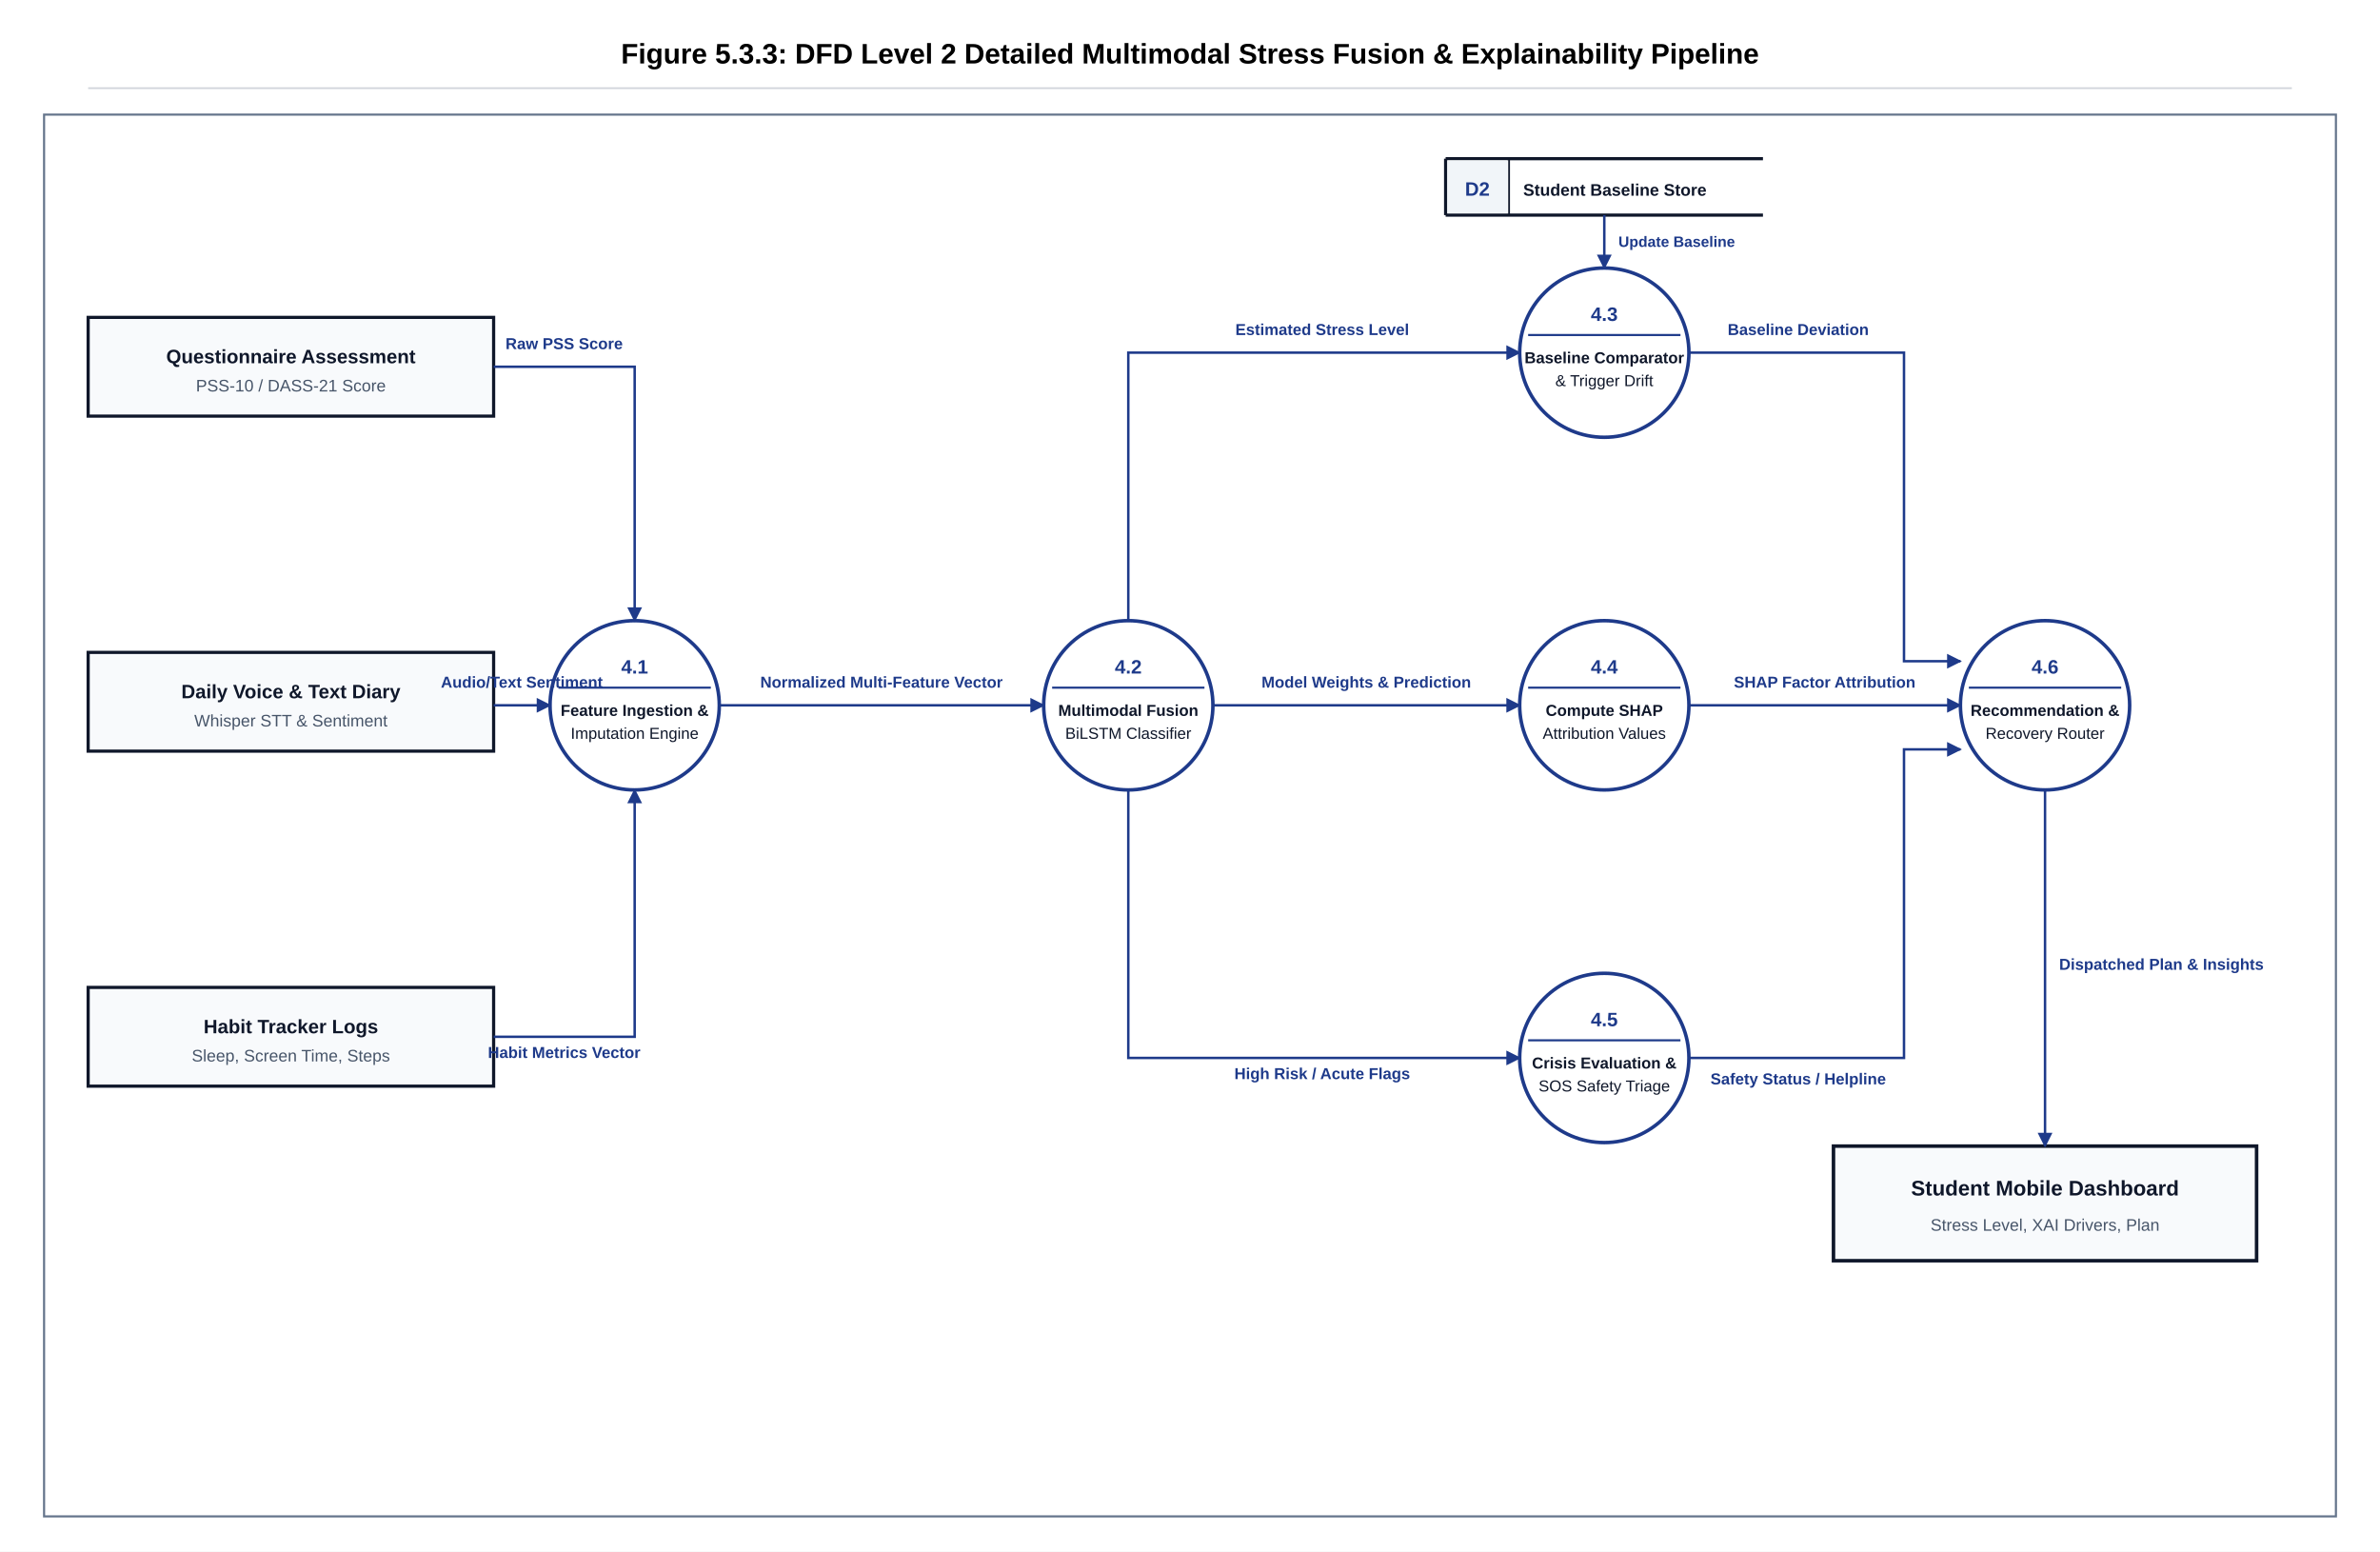
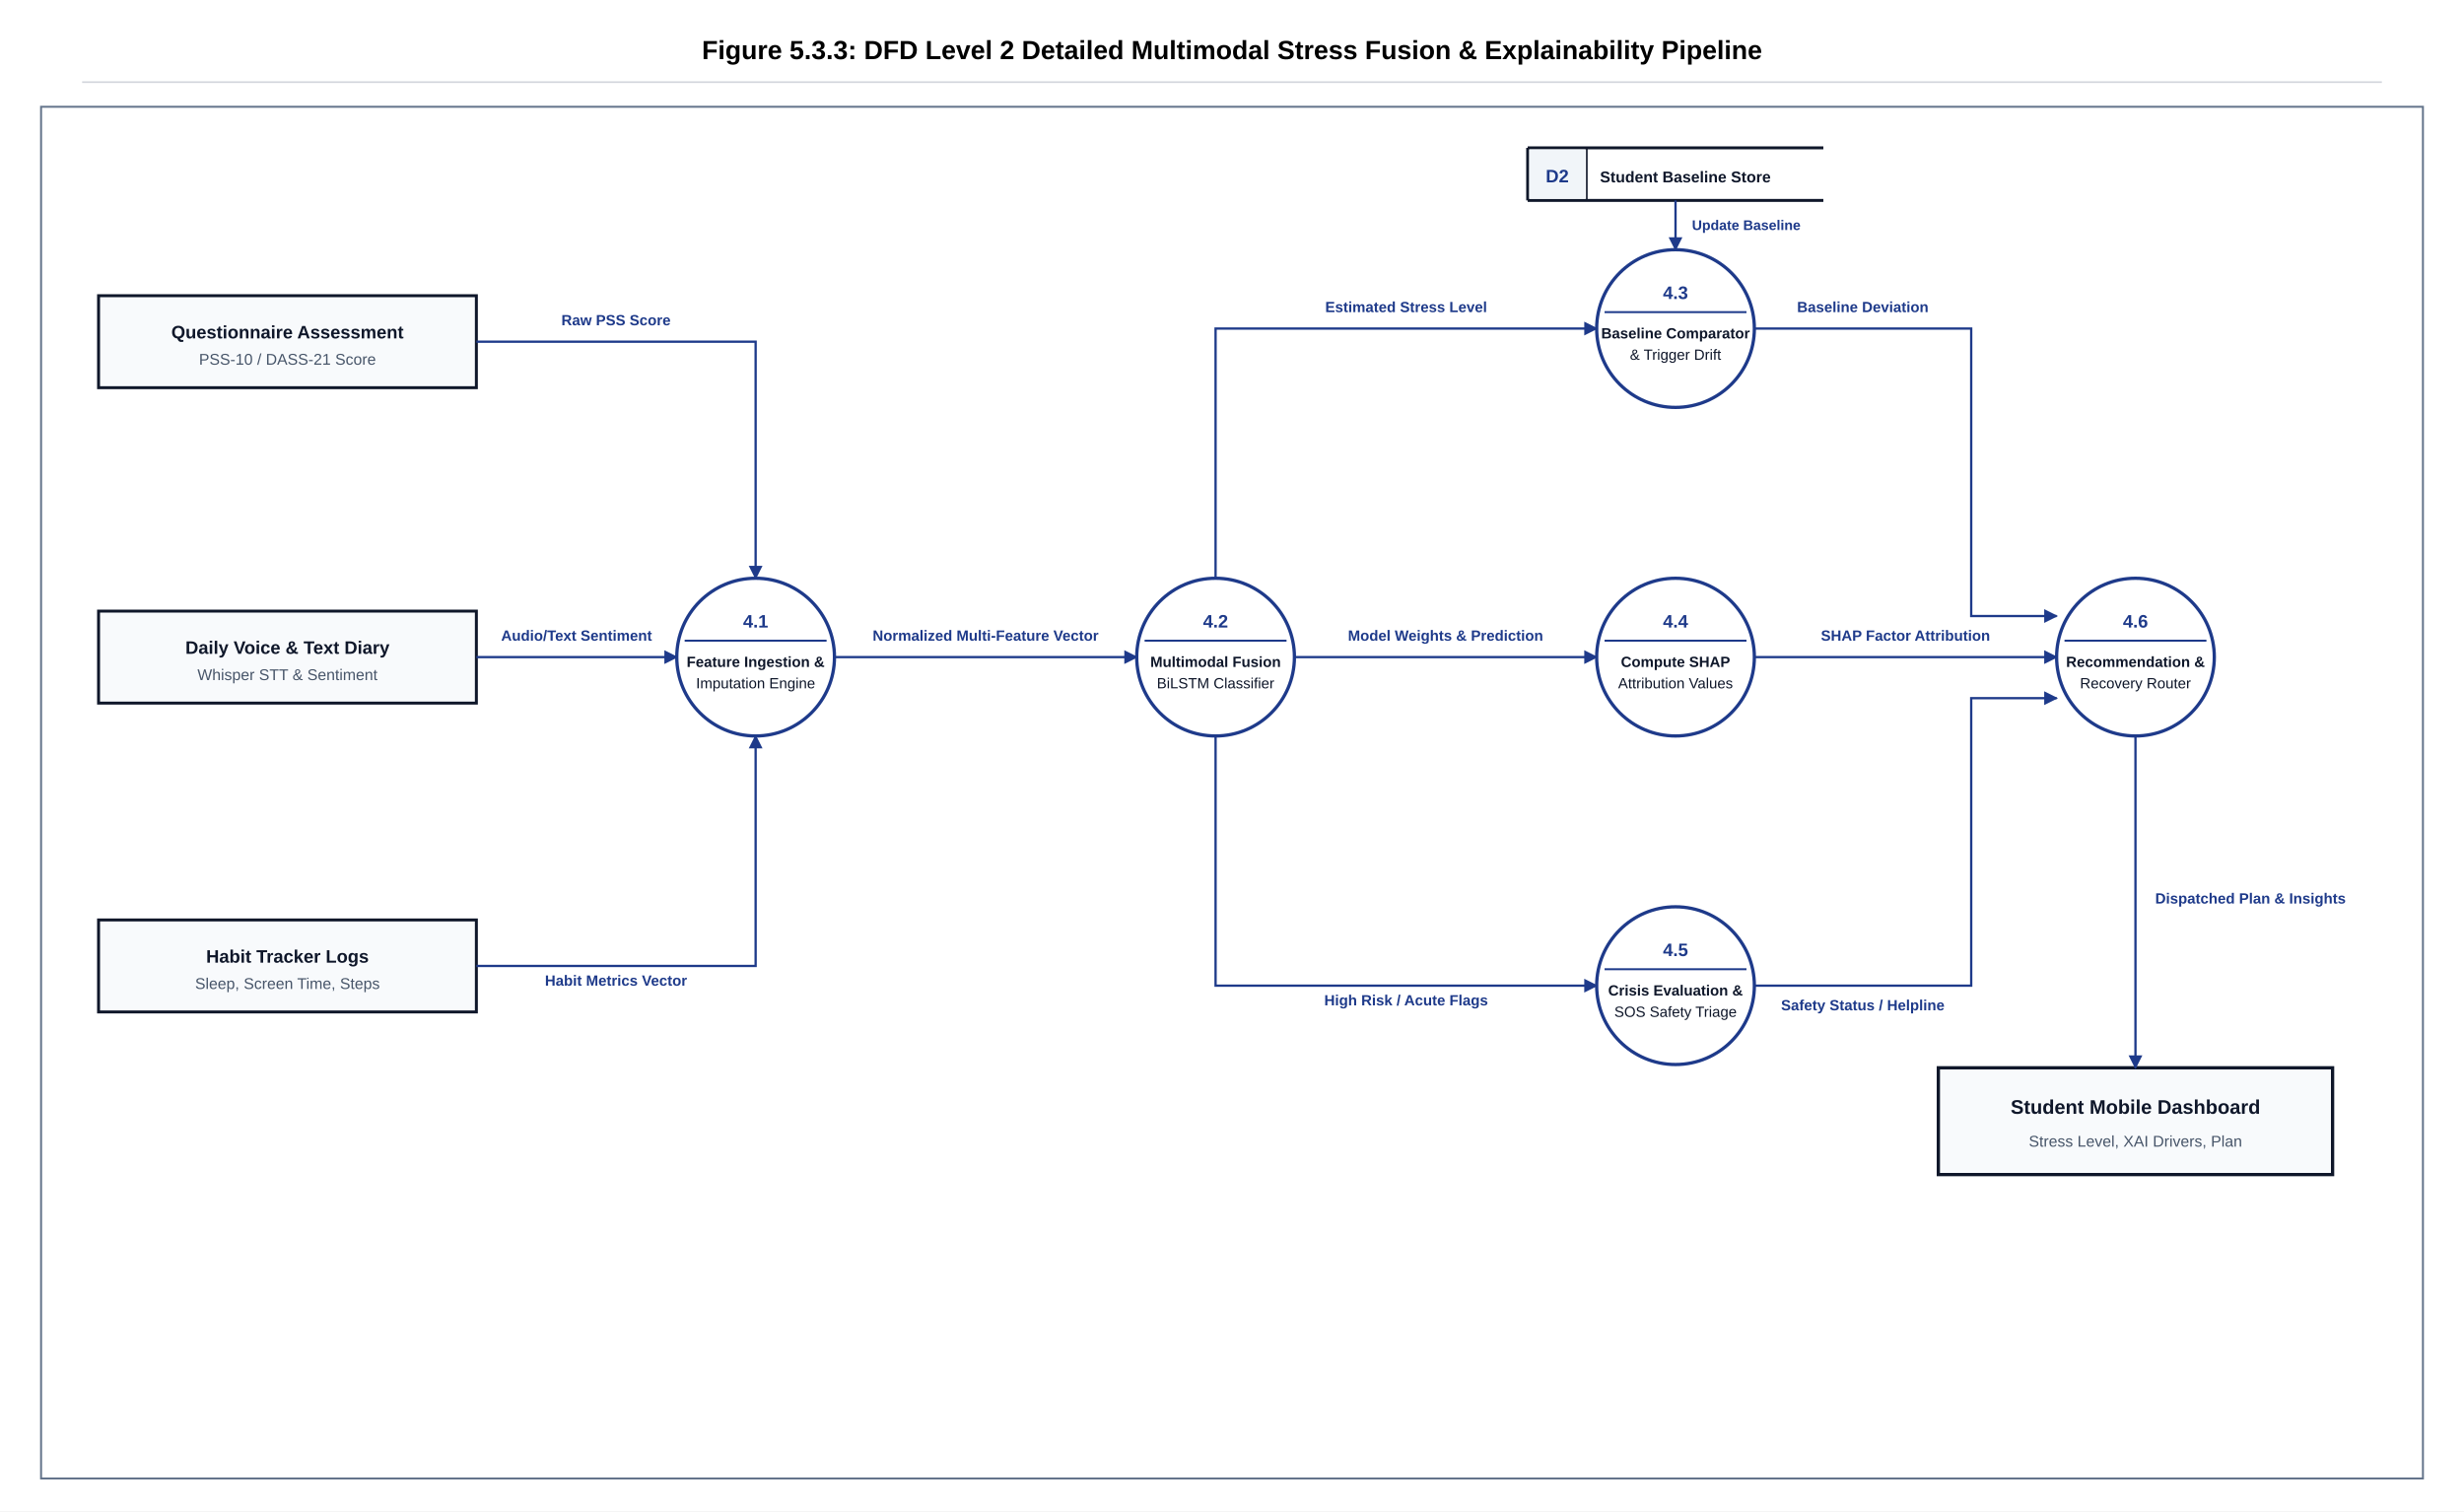
- <svg xmlns="http://www.w3.org/2000/svg" width="1350" height="880" viewBox="0 0 1350 880">
+ <svg xmlns="http://www.w3.org/2000/svg" width="1500" height="920" viewBox="0 0 1500 920">
  <defs>
    <marker id="arrow" viewBox="0 0 10 10" refX="9" refY="5" markerWidth="6" markerHeight="6" orient="auto">
      <path d="M 0 0 L 10 5 L 0 10 z" fill="#1e3a8a" />
    </marker>
  </defs>
-   <rect width="1350" height="880" fill="#ffffff" />
-   <text x="675.0" y="36" font-family="Arial, sans-serif" font-size="16" font-weight="bold" fill="#000000" text-anchor="middle">Figure 5.3.3: DFD Level 2 Detailed Multimodal Stress Fusion &amp; Explainability Pipeline</text>
-   <line x1="50" y1="50" x2="1300" y2="50" stroke="#d1d5db" stroke-width="1" />
-   <rect x="25" y="65" width="1300" height="795" fill="none" stroke="#64748b" stroke-width="1.2" />
-   <rect x="50" y="180" width="230" height="56" fill="#f8fafc" stroke="#0f172a" stroke-width="1.8" />
-   <text x="165.0" y="206" font-family="Arial, sans-serif" font-size="11" font-weight="bold" fill="#0f172a" text-anchor="middle">Questionnaire Assessment</text>
-   <text x="165.0" y="222" font-family="Arial, sans-serif" font-size="9.5" fill="#475569" text-anchor="middle">PSS-10 / DASS-21 Score</text>
-   <rect x="50" y="370" width="230" height="56" fill="#f8fafc" stroke="#0f172a" stroke-width="1.8" />
-   <text x="165.0" y="396" font-family="Arial, sans-serif" font-size="11" font-weight="bold" fill="#0f172a" text-anchor="middle">Daily Voice &amp; Text Diary</text>
-   <text x="165.0" y="412" font-family="Arial, sans-serif" font-size="9.5" fill="#475569" text-anchor="middle">Whisper STT &amp; Sentiment</text>
-   <rect x="50" y="560" width="230" height="56" fill="#f8fafc" stroke="#0f172a" stroke-width="1.8" />
-   <text x="165.0" y="586" font-family="Arial, sans-serif" font-size="11" font-weight="bold" fill="#0f172a" text-anchor="middle">Habit Tracker Logs</text>
-   <text x="165.0" y="602" font-family="Arial, sans-serif" font-size="9.5" fill="#475569" text-anchor="middle">Sleep, Screen Time, Steps</text>
-   <circle cx="360" cy="400" r="48" fill="#ffffff" stroke="#1e3a8a" stroke-width="2" />
-   <line x1="316.8" y1="390" x2="403.2" y2="390" stroke="#1e3a8a" stroke-width="1.2" />
-   <text x="360" y="382" font-family="Arial, sans-serif" font-size="11" font-weight="bold" fill="#1e3a8a" text-anchor="middle">4.1</text>
-   <text x="360" y="406" font-family="Arial, sans-serif" font-size="9" font-weight="bold" fill="#0f172a" text-anchor="middle">Feature Ingestion &amp;</text>
-   <text x="360" y="419" font-family="Arial, sans-serif" font-size="9" fill="#0f172a" text-anchor="middle">Imputation Engine</text>
-   <circle cx="640" cy="400" r="48" fill="#ffffff" stroke="#1e3a8a" stroke-width="2" />
-   <line x1="596.8" y1="390" x2="683.2" y2="390" stroke="#1e3a8a" stroke-width="1.2" />
-   <text x="640" y="382" font-family="Arial, sans-serif" font-size="11" font-weight="bold" fill="#1e3a8a" text-anchor="middle">4.2</text>
-   <text x="640" y="406" font-family="Arial, sans-serif" font-size="9" font-weight="bold" fill="#0f172a" text-anchor="middle">Multimodal Fusion</text>
-   <text x="640" y="419" font-family="Arial, sans-serif" font-size="9" fill="#0f172a" text-anchor="middle">BiLSTM Classifier</text>
-   <circle cx="910" cy="200" r="48" fill="#ffffff" stroke="#1e3a8a" stroke-width="2" />
-   <line x1="866.8" y1="190" x2="953.2" y2="190" stroke="#1e3a8a" stroke-width="1.2" />
-   <text x="910" y="182" font-family="Arial, sans-serif" font-size="11" font-weight="bold" fill="#1e3a8a" text-anchor="middle">4.3</text>
-   <text x="910" y="206" font-family="Arial, sans-serif" font-size="9" font-weight="bold" fill="#0f172a" text-anchor="middle">Baseline Comparator</text>
-   <text x="910" y="219" font-family="Arial, sans-serif" font-size="9" fill="#0f172a" text-anchor="middle">&amp; Trigger Drift</text>
-   <circle cx="910" cy="400" r="48" fill="#ffffff" stroke="#1e3a8a" stroke-width="2" />
-   <line x1="866.8" y1="390" x2="953.2" y2="390" stroke="#1e3a8a" stroke-width="1.2" />
-   <text x="910" y="382" font-family="Arial, sans-serif" font-size="11" font-weight="bold" fill="#1e3a8a" text-anchor="middle">4.4</text>
-   <text x="910" y="406" font-family="Arial, sans-serif" font-size="9" font-weight="bold" fill="#0f172a" text-anchor="middle">Compute SHAP</text>
-   <text x="910" y="419" font-family="Arial, sans-serif" font-size="9" fill="#0f172a" text-anchor="middle">Attribution Values</text>
-   <circle cx="910" cy="600" r="48" fill="#ffffff" stroke="#1e3a8a" stroke-width="2" />
-   <line x1="866.8" y1="590" x2="953.2" y2="590" stroke="#1e3a8a" stroke-width="1.2" />
-   <text x="910" y="582" font-family="Arial, sans-serif" font-size="11" font-weight="bold" fill="#1e3a8a" text-anchor="middle">4.5</text>
-   <text x="910" y="606" font-family="Arial, sans-serif" font-size="9" font-weight="bold" fill="#0f172a" text-anchor="middle">Crisis Evaluation &amp;</text>
-   <text x="910" y="619" font-family="Arial, sans-serif" font-size="9" fill="#0f172a" text-anchor="middle">SOS Safety Triage</text>
-   <circle cx="1160" cy="400" r="48" fill="#ffffff" stroke="#1e3a8a" stroke-width="2" />
-   <line x1="1116.8" y1="390" x2="1203.2" y2="390" stroke="#1e3a8a" stroke-width="1.2" />
-   <text x="1160" y="382" font-family="Arial, sans-serif" font-size="11" font-weight="bold" fill="#1e3a8a" text-anchor="middle">4.6</text>
-   <text x="1160" y="406" font-family="Arial, sans-serif" font-size="9" font-weight="bold" fill="#0f172a" text-anchor="middle">Recommendation &amp;</text>
-   <text x="1160" y="419" font-family="Arial, sans-serif" font-size="9" fill="#0f172a" text-anchor="middle">Recovery Router</text>
-   <line x1="820" y1="90" x2="1000" y2="90" stroke="#0f172a" stroke-width="1.8" />
-   <line x1="820" y1="122" x2="1000" y2="122" stroke="#0f172a" stroke-width="1.8" />
-   <line x1="820" y1="90" x2="820" y2="122" stroke="#0f172a" stroke-width="1.8" />
-   <line x1="856" y1="90" x2="856" y2="122" stroke="#0f172a" stroke-width="1" />
-   <rect x="821" y="91" width="34" height="30" fill="#f1f5f9" />
-   <text x="838" y="111" font-family="Arial, sans-serif" font-size="11" font-weight="bold" fill="#1e3a8a" text-anchor="middle">D2</text>
-   <text x="864" y="111" font-family="Arial, sans-serif" font-size="9.5" font-weight="600" fill="#0f172a">Student Baseline Store</text>
-   <rect x="1040" y="650" width="240" height="65" fill="#f8fafc" stroke="#0f172a" stroke-width="2" />
-   <text x="1160.0" y="678" font-family="Arial, sans-serif" font-size="12" font-weight="bold" fill="#0f172a" text-anchor="middle">Student Mobile Dashboard</text>
-   <text x="1160.0" y="698" font-family="Arial, sans-serif" font-size="9.5" fill="#475569" text-anchor="middle">Stress Level, XAI Drivers, Plan</text>
-   <path d="M 280 208 L 360 208 L 360 352" fill="none" stroke="#1e3a8a" stroke-width="1.4" marker-end="url(#arrow)" />
-   <text x="320" y="198" font-family="Arial, sans-serif" font-size="9" font-weight="600" fill="#1e3a8a" text-anchor="middle">Raw PSS Score</text>
-   <path d="M 280 400 L 312 400" fill="none" stroke="#1e3a8a" stroke-width="1.4" marker-end="url(#arrow)" />
-   <text x="296" y="390" font-family="Arial, sans-serif" font-size="9" font-weight="600" fill="#1e3a8a" text-anchor="middle">Audio/Text Sentiment</text>
-   <path d="M 280 588 L 360 588 L 360 448" fill="none" stroke="#1e3a8a" stroke-width="1.4" marker-end="url(#arrow)" />
-   <text x="320" y="600" font-family="Arial, sans-serif" font-size="9" font-weight="600" fill="#1e3a8a" text-anchor="middle">Habit Metrics Vector</text>
-   <path d="M 408 400 L 592 400" fill="none" stroke="#1e3a8a" stroke-width="1.4" marker-end="url(#arrow)" />
-   <text x="500" y="390" font-family="Arial, sans-serif" font-size="9" font-weight="600" fill="#1e3a8a" text-anchor="middle">Normalized Multi-Feature Vector</text>
-   <path d="M 640 352 L 640 200 L 862 200" fill="none" stroke="#1e3a8a" stroke-width="1.4" marker-end="url(#arrow)" />
-   <text x="750" y="190" font-family="Arial, sans-serif" font-size="9" font-weight="600" fill="#1e3a8a" text-anchor="middle">Estimated Stress Level</text>
-   <path d="M 688 400 L 862 400" fill="none" stroke="#1e3a8a" stroke-width="1.4" marker-end="url(#arrow)" />
-   <text x="775" y="390" font-family="Arial, sans-serif" font-size="9" font-weight="600" fill="#1e3a8a" text-anchor="middle">Model Weights &amp; Prediction</text>
-   <path d="M 640 448 L 640 600 L 862 600" fill="none" stroke="#1e3a8a" stroke-width="1.4" marker-end="url(#arrow)" />
-   <text x="750" y="612" font-family="Arial, sans-serif" font-size="9" font-weight="600" fill="#1e3a8a" text-anchor="middle">High Risk / Acute Flags</text>
-   <line x1="910" y1="122" x2="910" y2="152" stroke="#1e3a8a" stroke-width="1.4" marker-end="url(#arrow)" />
-   <text x="918" y="140" font-family="Arial, sans-serif" font-size="8.5" font-weight="600" fill="#1e3a8a">Update Baseline</text>
-   <path d="M 958 200 L 1080 200 L 1080 375 L 1112 375" fill="none" stroke="#1e3a8a" stroke-width="1.4" marker-end="url(#arrow)" />
-   <text x="1020" y="190" font-family="Arial, sans-serif" font-size="9" font-weight="600" fill="#1e3a8a" text-anchor="middle">Baseline Deviation</text>
-   <path d="M 958 400 L 1112 400" fill="none" stroke="#1e3a8a" stroke-width="1.4" marker-end="url(#arrow)" />
-   <text x="1035" y="390" font-family="Arial, sans-serif" font-size="9" font-weight="600" fill="#1e3a8a" text-anchor="middle">SHAP Factor Attribution</text>
-   <path d="M 958 600 L 1080 600 L 1080 425 L 1112 425" fill="none" stroke="#1e3a8a" stroke-width="1.4" marker-end="url(#arrow)" />
-   <text x="1020" y="615" font-family="Arial, sans-serif" font-size="9" font-weight="600" fill="#1e3a8a" text-anchor="middle">Safety Status / Helpline</text>
-   <path d="M 1160 448 L 1160 650" fill="none" stroke="#1e3a8a" stroke-width="1.4" marker-end="url(#arrow)" />
-   <text x="1168" y="550" font-family="Arial, sans-serif" font-size="9" font-weight="600" fill="#1e3a8a" text-anchor="start">Dispatched Plan &amp; Insights</text>
+   <rect width="1500" height="920" fill="#ffffff" />
+   <text x="750.0" y="36" font-family="Arial, sans-serif" font-size="16" font-weight="bold" fill="#000000" text-anchor="middle">Figure 5.3.3: DFD Level 2 Detailed Multimodal Stress Fusion &amp; Explainability Pipeline</text>
+   <line x1="50" y1="50" x2="1450" y2="50" stroke="#d1d5db" stroke-width="1" />
+   <rect x="25" y="65" width="1450" height="835" fill="none" stroke="#64748b" stroke-width="1.2" />
+   <rect x="60" y="180" width="230" height="56" fill="#f8fafc" stroke="#0f172a" stroke-width="1.8" />
+   <text x="175.0" y="206" font-family="Arial, sans-serif" font-size="11" font-weight="bold" fill="#0f172a" text-anchor="middle">Questionnaire Assessment</text>
+   <text x="175.0" y="222" font-family="Arial, sans-serif" font-size="9.5" fill="#475569" text-anchor="middle">PSS-10 / DASS-21 Score</text>
+   <rect x="60" y="372" width="230" height="56" fill="#f8fafc" stroke="#0f172a" stroke-width="1.8" />
+   <text x="175.0" y="398" font-family="Arial, sans-serif" font-size="11" font-weight="bold" fill="#0f172a" text-anchor="middle">Daily Voice &amp; Text Diary</text>
+   <text x="175.0" y="414" font-family="Arial, sans-serif" font-size="9.5" fill="#475569" text-anchor="middle">Whisper STT &amp; Sentiment</text>
+   <rect x="60" y="560" width="230" height="56" fill="#f8fafc" stroke="#0f172a" stroke-width="1.8" />
+   <text x="175.0" y="586" font-family="Arial, sans-serif" font-size="11" font-weight="bold" fill="#0f172a" text-anchor="middle">Habit Tracker Logs</text>
+   <text x="175.0" y="602" font-family="Arial, sans-serif" font-size="9.5" fill="#475569" text-anchor="middle">Sleep, Screen Time, Steps</text>
+   <circle cx="460" cy="400" r="48" fill="#ffffff" stroke="#1e3a8a" stroke-width="2" />
+   <line x1="416.8" y1="390" x2="503.2" y2="390" stroke="#1e3a8a" stroke-width="1.2" />
+   <text x="460" y="382" font-family="Arial, sans-serif" font-size="11" font-weight="bold" fill="#1e3a8a" text-anchor="middle">4.1</text>
+   <text x="460" y="406" font-family="Arial, sans-serif" font-size="9" font-weight="bold" fill="#0f172a" text-anchor="middle">Feature Ingestion &amp;</text>
+   <text x="460" y="419" font-family="Arial, sans-serif" font-size="9" fill="#0f172a" text-anchor="middle">Imputation Engine</text>
+   <circle cx="740" cy="400" r="48" fill="#ffffff" stroke="#1e3a8a" stroke-width="2" />
+   <line x1="696.8" y1="390" x2="783.2" y2="390" stroke="#1e3a8a" stroke-width="1.2" />
+   <text x="740" y="382" font-family="Arial, sans-serif" font-size="11" font-weight="bold" fill="#1e3a8a" text-anchor="middle">4.2</text>
+   <text x="740" y="406" font-family="Arial, sans-serif" font-size="9" font-weight="bold" fill="#0f172a" text-anchor="middle">Multimodal Fusion</text>
+   <text x="740" y="419" font-family="Arial, sans-serif" font-size="9" fill="#0f172a" text-anchor="middle">BiLSTM Classifier</text>
+   <circle cx="1020" cy="200" r="48" fill="#ffffff" stroke="#1e3a8a" stroke-width="2" />
+   <line x1="976.8" y1="190" x2="1063.2" y2="190" stroke="#1e3a8a" stroke-width="1.2" />
+   <text x="1020" y="182" font-family="Arial, sans-serif" font-size="11" font-weight="bold" fill="#1e3a8a" text-anchor="middle">4.3</text>
+   <text x="1020" y="206" font-family="Arial, sans-serif" font-size="9" font-weight="bold" fill="#0f172a" text-anchor="middle">Baseline Comparator</text>
+   <text x="1020" y="219" font-family="Arial, sans-serif" font-size="9" fill="#0f172a" text-anchor="middle">&amp; Trigger Drift</text>
+   <circle cx="1020" cy="400" r="48" fill="#ffffff" stroke="#1e3a8a" stroke-width="2" />
+   <line x1="976.8" y1="390" x2="1063.2" y2="390" stroke="#1e3a8a" stroke-width="1.2" />
+   <text x="1020" y="382" font-family="Arial, sans-serif" font-size="11" font-weight="bold" fill="#1e3a8a" text-anchor="middle">4.4</text>
+   <text x="1020" y="406" font-family="Arial, sans-serif" font-size="9" font-weight="bold" fill="#0f172a" text-anchor="middle">Compute SHAP</text>
+   <text x="1020" y="419" font-family="Arial, sans-serif" font-size="9" fill="#0f172a" text-anchor="middle">Attribution Values</text>
+   <circle cx="1020" cy="600" r="48" fill="#ffffff" stroke="#1e3a8a" stroke-width="2" />
+   <line x1="976.8" y1="590" x2="1063.2" y2="590" stroke="#1e3a8a" stroke-width="1.2" />
+   <text x="1020" y="582" font-family="Arial, sans-serif" font-size="11" font-weight="bold" fill="#1e3a8a" text-anchor="middle">4.5</text>
+   <text x="1020" y="606" font-family="Arial, sans-serif" font-size="9" font-weight="bold" fill="#0f172a" text-anchor="middle">Crisis Evaluation &amp;</text>
+   <text x="1020" y="619" font-family="Arial, sans-serif" font-size="9" fill="#0f172a" text-anchor="middle">SOS Safety Triage</text>
+   <circle cx="1300" cy="400" r="48" fill="#ffffff" stroke="#1e3a8a" stroke-width="2" />
+   <line x1="1256.8" y1="390" x2="1343.2" y2="390" stroke="#1e3a8a" stroke-width="1.2" />
+   <text x="1300" y="382" font-family="Arial, sans-serif" font-size="11" font-weight="bold" fill="#1e3a8a" text-anchor="middle">4.6</text>
+   <text x="1300" y="406" font-family="Arial, sans-serif" font-size="9" font-weight="bold" fill="#0f172a" text-anchor="middle">Recommendation &amp;</text>
+   <text x="1300" y="419" font-family="Arial, sans-serif" font-size="9" fill="#0f172a" text-anchor="middle">Recovery Router</text>
+   <line x1="930" y1="90" x2="1110" y2="90" stroke="#0f172a" stroke-width="1.8" />
+   <line x1="930" y1="122" x2="1110" y2="122" stroke="#0f172a" stroke-width="1.8" />
+   <line x1="930" y1="90" x2="930" y2="122" stroke="#0f172a" stroke-width="1.8" />
+   <line x1="966" y1="90" x2="966" y2="122" stroke="#0f172a" stroke-width="1" />
+   <rect x="931" y="91" width="34" height="30" fill="#f1f5f9" />
+   <text x="948" y="111" font-family="Arial, sans-serif" font-size="11" font-weight="bold" fill="#1e3a8a" text-anchor="middle">D2</text>
+   <text x="974" y="111" font-family="Arial, sans-serif" font-size="9.5" font-weight="600" fill="#0f172a">Student Baseline Store</text>
+   <rect x="1180" y="650" width="240" height="65" fill="#f8fafc" stroke="#0f172a" stroke-width="2" />
+   <text x="1300.0" y="678" font-family="Arial, sans-serif" font-size="12" font-weight="bold" fill="#0f172a" text-anchor="middle">Student Mobile Dashboard</text>
+   <text x="1300.0" y="698" font-family="Arial, sans-serif" font-size="9.5" fill="#475569" text-anchor="middle">Stress Level, XAI Drivers, Plan</text>
+   <path d="M 290 208 L 460 208 L 460 352" fill="none" stroke="#1e3a8a" stroke-width="1.4" marker-end="url(#arrow)" />
+   <text x="375" y="198" font-family="Arial, sans-serif" font-size="9" font-weight="600" fill="#1e3a8a" text-anchor="middle">Raw PSS Score</text>
+   <path d="M 290 400 L 412 400" fill="none" stroke="#1e3a8a" stroke-width="1.4" marker-end="url(#arrow)" />
+   <text x="351" y="390" font-family="Arial, sans-serif" font-size="9" font-weight="600" fill="#1e3a8a" text-anchor="middle">Audio/Text Sentiment</text>
+   <path d="M 290 588 L 460 588 L 460 448" fill="none" stroke="#1e3a8a" stroke-width="1.4" marker-end="url(#arrow)" />
+   <text x="375" y="600" font-family="Arial, sans-serif" font-size="9" font-weight="600" fill="#1e3a8a" text-anchor="middle">Habit Metrics Vector</text>
+   <path d="M 508 400 L 692 400" fill="none" stroke="#1e3a8a" stroke-width="1.4" marker-end="url(#arrow)" />
+   <text x="600" y="390" font-family="Arial, sans-serif" font-size="9" font-weight="600" fill="#1e3a8a" text-anchor="middle">Normalized Multi-Feature Vector</text>
+   <path d="M 740 352 L 740 200 L 972 200" fill="none" stroke="#1e3a8a" stroke-width="1.4" marker-end="url(#arrow)" />
+   <text x="856" y="190" font-family="Arial, sans-serif" font-size="9" font-weight="600" fill="#1e3a8a" text-anchor="middle">Estimated Stress Level</text>
+   <path d="M 788 400 L 972 400" fill="none" stroke="#1e3a8a" stroke-width="1.4" marker-end="url(#arrow)" />
+   <text x="880" y="390" font-family="Arial, sans-serif" font-size="9" font-weight="600" fill="#1e3a8a" text-anchor="middle">Model Weights &amp; Prediction</text>
+   <path d="M 740 448 L 740 600 L 972 600" fill="none" stroke="#1e3a8a" stroke-width="1.4" marker-end="url(#arrow)" />
+   <text x="856" y="612" font-family="Arial, sans-serif" font-size="9" font-weight="600" fill="#1e3a8a" text-anchor="middle">High Risk / Acute Flags</text>
+   <line x1="1020" y1="122" x2="1020" y2="152" stroke="#1e3a8a" stroke-width="1.4" marker-end="url(#arrow)" />
+   <text x="1030" y="140" font-family="Arial, sans-serif" font-size="8.5" font-weight="600" fill="#1e3a8a">Update Baseline</text>
+   <path d="M 1068 200 L 1200 200 L 1200 375 L 1252 375" fill="none" stroke="#1e3a8a" stroke-width="1.4" marker-end="url(#arrow)" />
+   <text x="1134" y="190" font-family="Arial, sans-serif" font-size="9" font-weight="600" fill="#1e3a8a" text-anchor="middle">Baseline Deviation</text>
+   <path d="M 1068 400 L 1252 400" fill="none" stroke="#1e3a8a" stroke-width="1.4" marker-end="url(#arrow)" />
+   <text x="1160" y="390" font-family="Arial, sans-serif" font-size="9" font-weight="600" fill="#1e3a8a" text-anchor="middle">SHAP Factor Attribution</text>
+   <path d="M 1068 600 L 1200 600 L 1200 425 L 1252 425" fill="none" stroke="#1e3a8a" stroke-width="1.4" marker-end="url(#arrow)" />
+   <text x="1134" y="615" font-family="Arial, sans-serif" font-size="9" font-weight="600" fill="#1e3a8a" text-anchor="middle">Safety Status / Helpline</text>
+   <path d="M 1300 448 L 1300 650" fill="none" stroke="#1e3a8a" stroke-width="1.4" marker-end="url(#arrow)" />
+   <text x="1312" y="550" font-family="Arial, sans-serif" font-size="9" font-weight="600" fill="#1e3a8a" text-anchor="start">Dispatched Plan &amp; Insights</text>
</svg>
